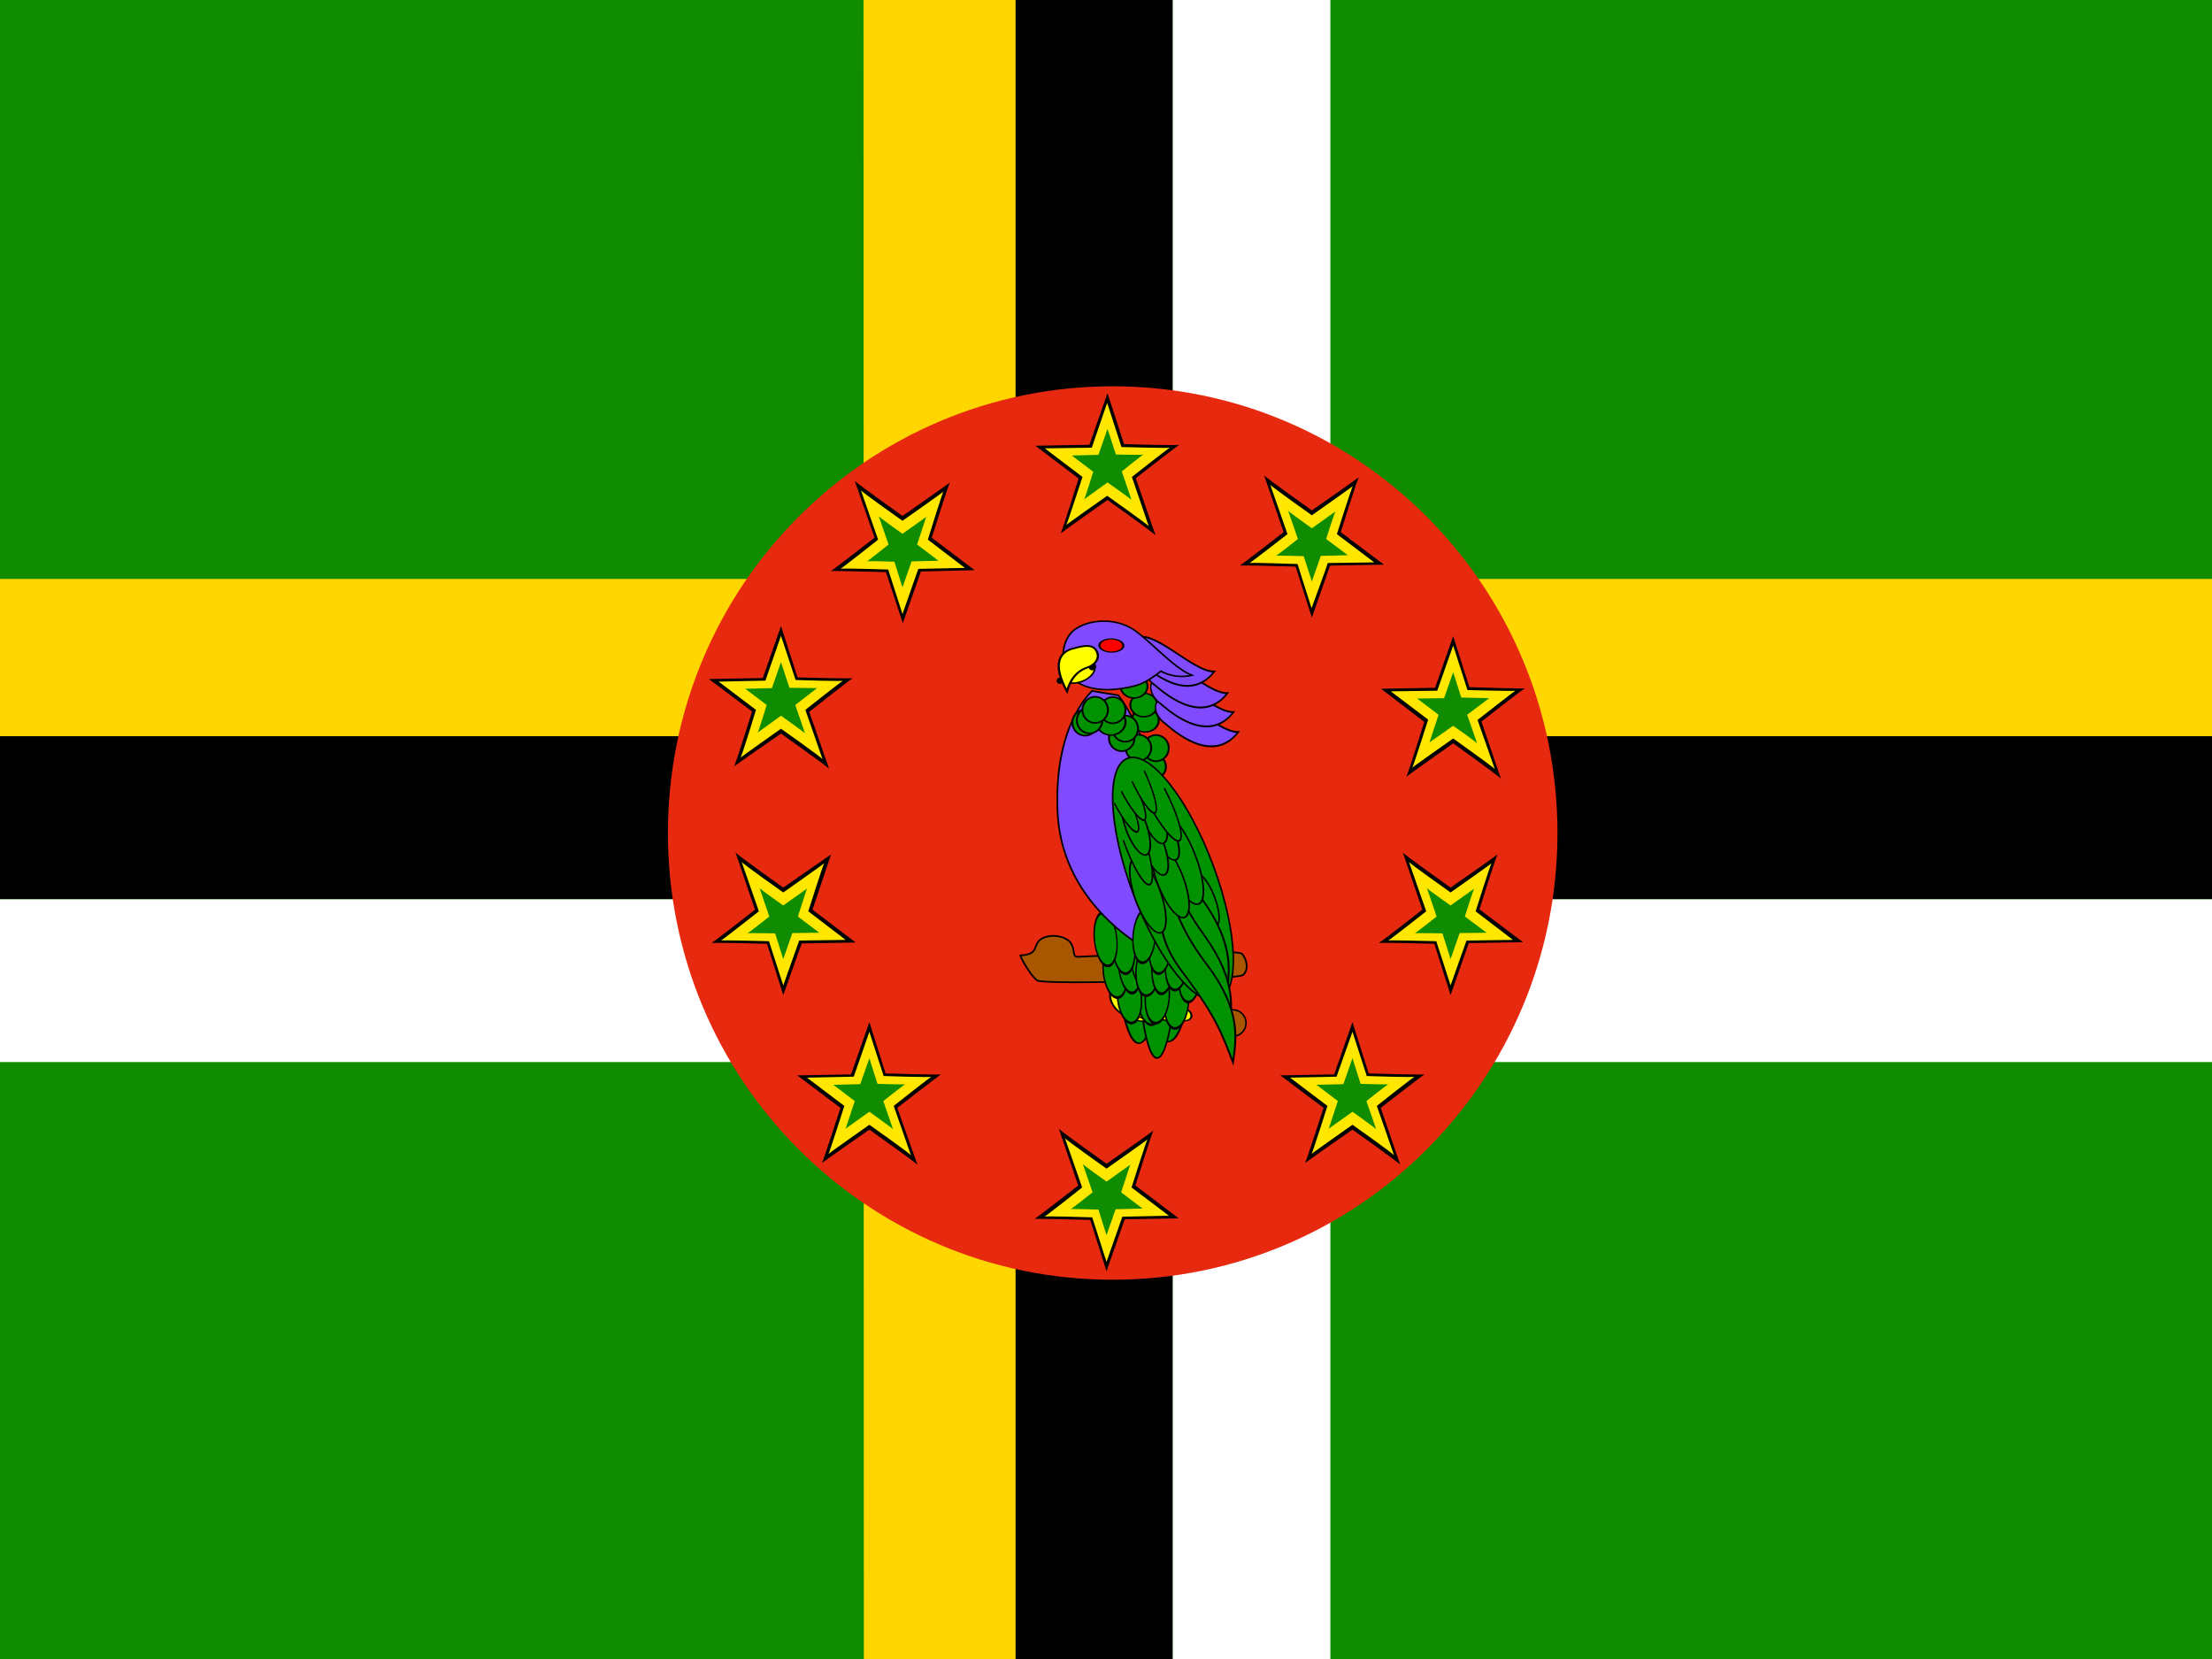
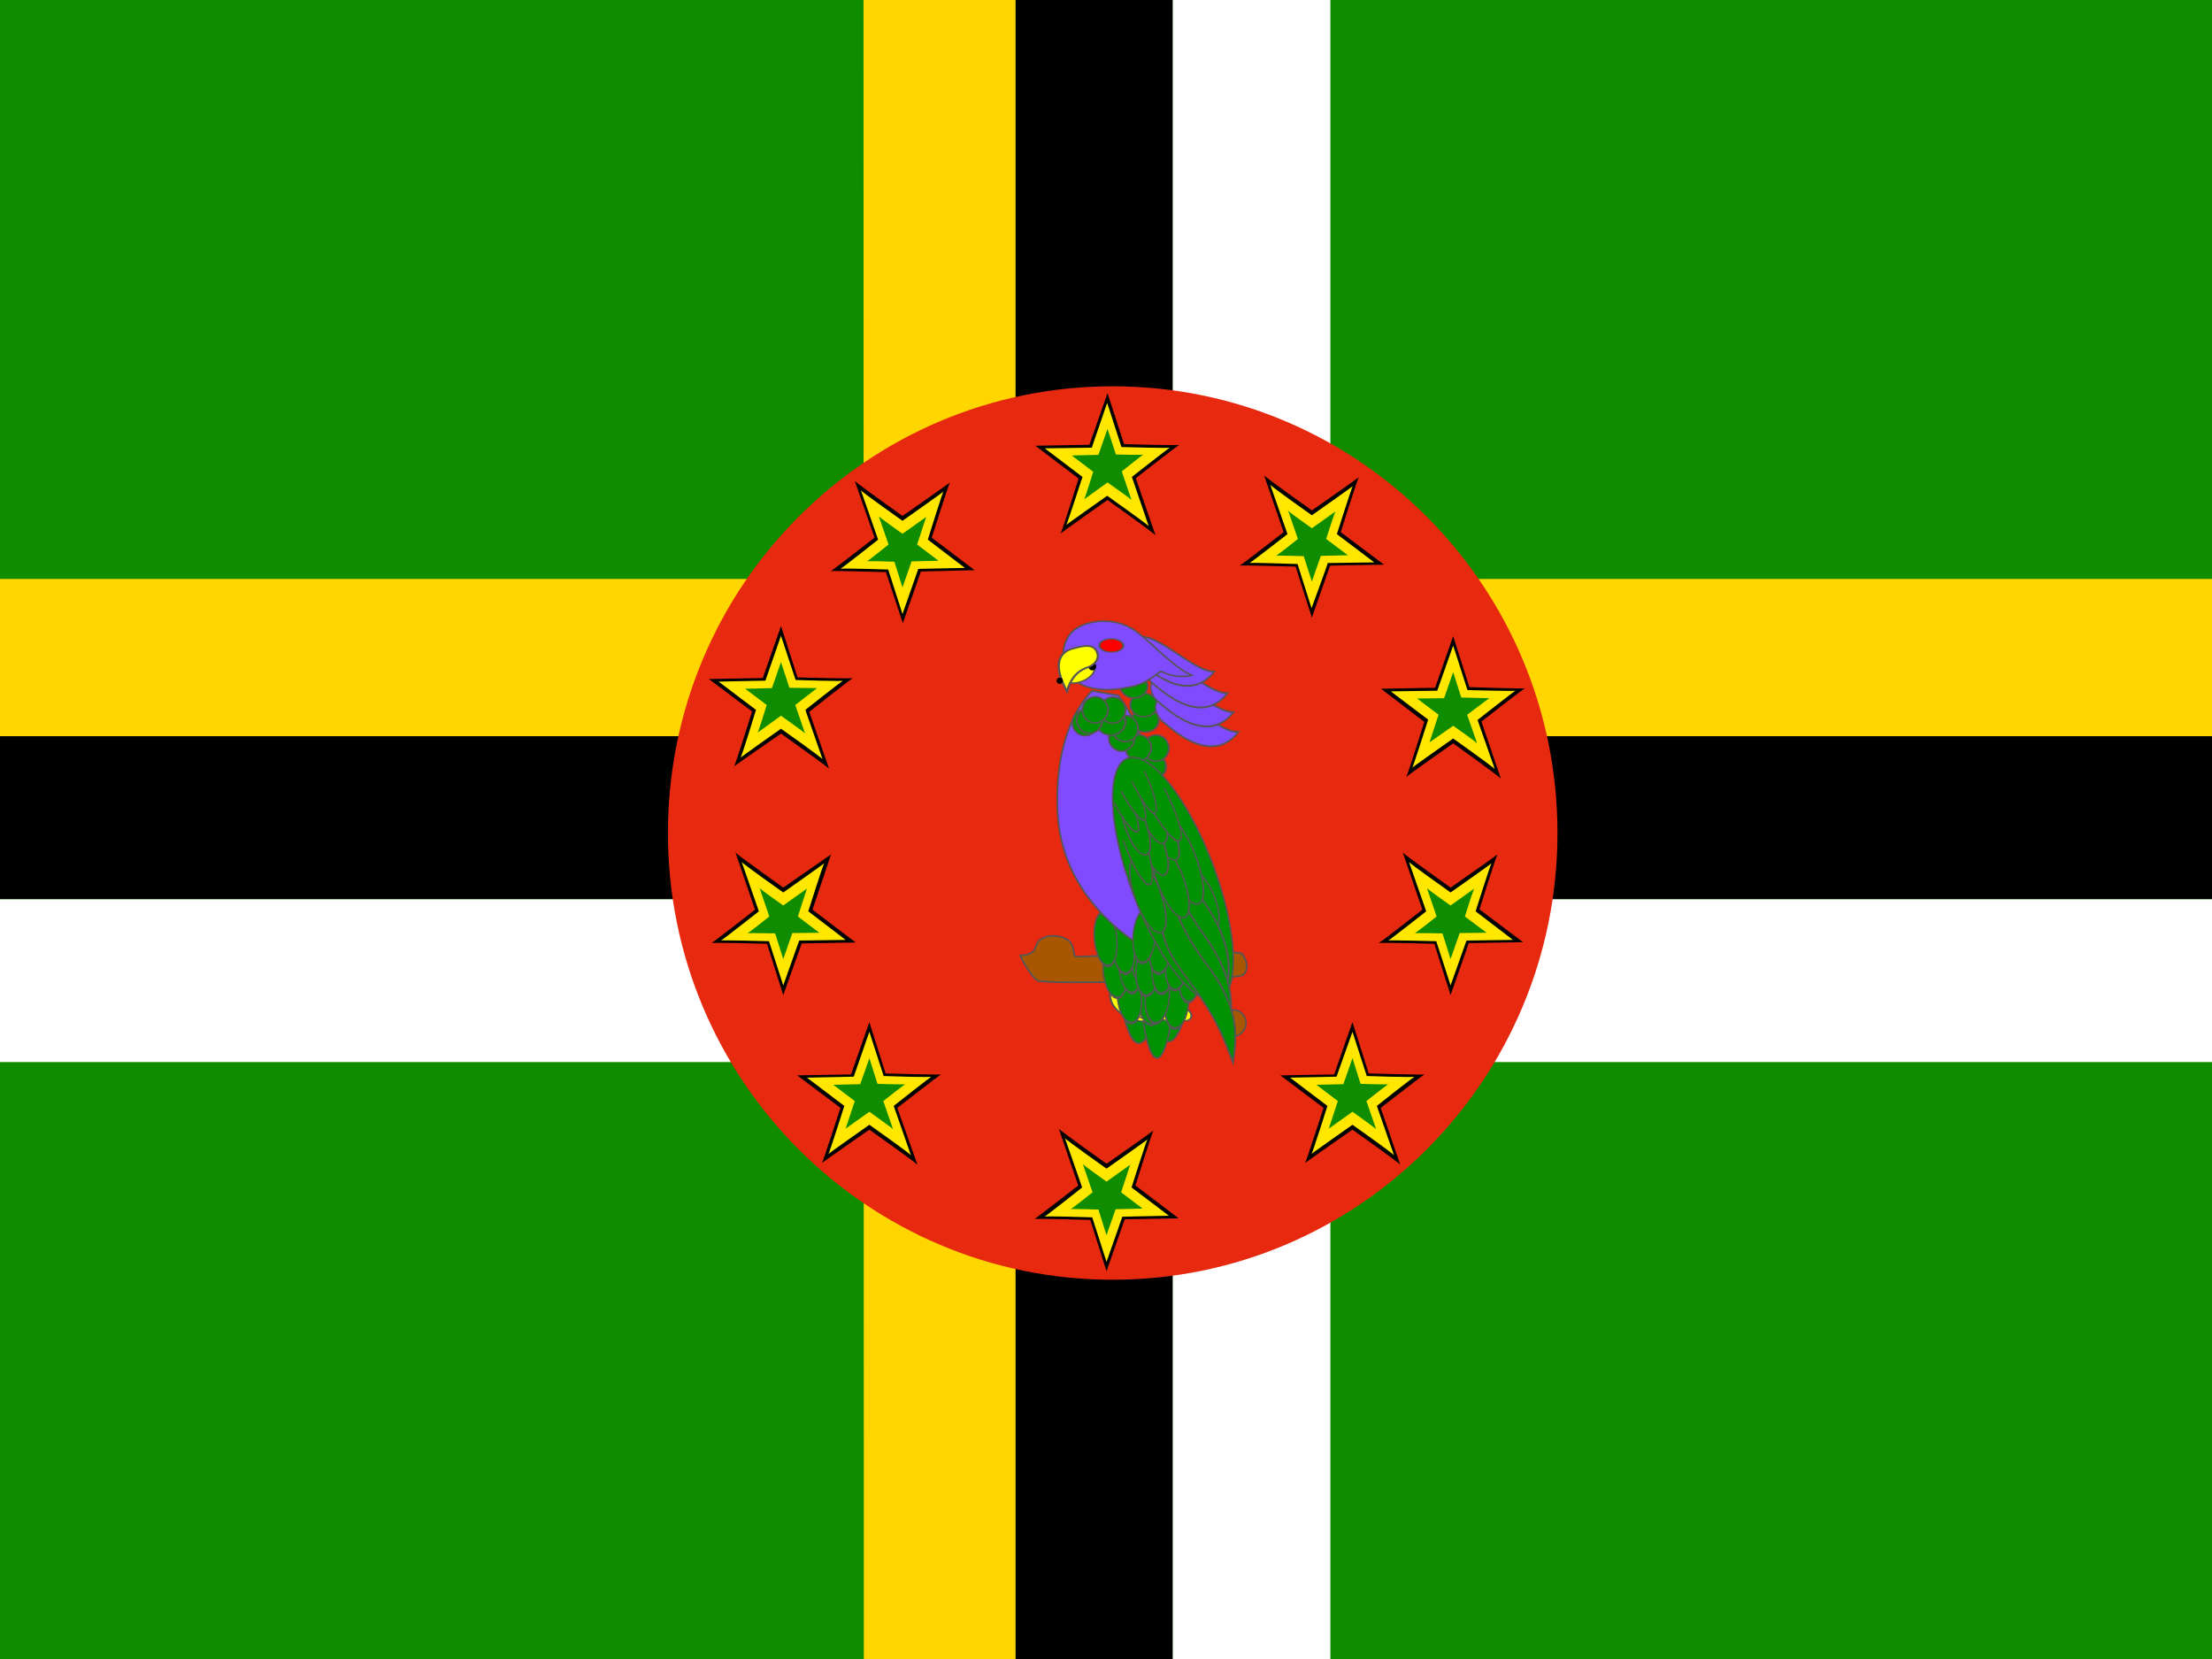
<svg xmlns="http://www.w3.org/2000/svg" id="flag-icon-css-dm" viewBox="0 0 640 480">
  <defs>
    <clipPath id="dm-a">
      <path fill-opacity=".7" d="M-85 0h682.7v512H-85z" />
    </clipPath>
  </defs>
  <g fill-rule="evenodd" clip-path="url(#dm-a)" transform="translate(79.7) scale(.94)">
    <path fill="#108c00" d="M-258.3 0H769.2v512H-258.3z" />
    <path fill="#ffd600" d="M-260 178.2H772.6v50.1H-260z" />
    <path fill="#ffd600" d="M181 0h48.5v512h-48.4z" />
    <path d="M227.8 0h48.4v512h-48.4z" />
    <path d="M-260 226.6H772.6v50.2H-260z" />
    <path fill="#fff" d="M-260 276.8H772.6v50.1H-260z" />
    <path fill="#fff" d="M276.2 0h48.5v512h-48.5z" />
    <rect width="273.8" height="275" x="-394.6" y="-393.9" fill="#e72910" ry="137.5" transform="scale(-1)" />
    <g stroke-width="1pt">
      <path d="M250.5 137l5.6-16 5.1 15.7s17.1.5 17.1.2-13.5 10.3-13.5 10.3l6.1 17.6c-.2-.5-14.8-10.9-14.8-10.9s-14.8 10.4-14.5 10.4 5.6-17 5.6-17l-13.3-10.1 16.6-.3z" />
      <path fill="#ffe700" d="M251.3 137.7L256 124l4.4 13.6s14.9.4 14.9.2-11.7 9-11.7 9l5.2 15.2c-.2-.5-12.8-9.4-12.8-9.4s-12.8 9-12.6 9 5-14.8 5-14.8l-11.6-8.8 14.4-.2z" />
      <path fill="#108c00" d="M253.3 140l2.8-8 2.6 7.9s8.5.2 8.5 0-6.7 5.2-6.7 5.2l3 8.8c-.1-.3-7.4-5.4-7.4-5.4l-7.2 5.2c.2 0 2.8-8.5 2.8-8.5l-6.6-5 8.2-.2z" />
    </g>
    <g stroke-width="1pt">
      <path d="M356.9 211.8l5.6-16 5 15.7s17.2.6 17.2.3-13.5 10.3-13.5 10.3l6 17.6c-.2-.5-14.7-10.9-14.7-10.9s-14.8 10.4-14.5 10.4 5.6-17 5.6-17L340.3 212l16.6-.3z" />
      <path fill="#ffe700" d="M357.6 212.6l4.9-13.9 4.4 13.7s14.8.4 14.8.2-11.7 9-11.7 9l5.3 15.1c-.2-.4-12.8-9.4-12.8-9.4s-12.8 9-12.6 9 4.9-14.8 4.9-14.8l-11.5-8.7 14.3-.2z" />
      <path fill="#108c00" d="M359.7 214.9l2.8-8 2.5 7.8 8.6.2-6.8 5.1s3.2 9 3 8.8c0-.3-7.3-5.4-7.3-5.4l-7.3 5.1 2.8-8.5-6.6-5 8.3-.1z" />
    </g>
    <g stroke-width="1pt">
      <path d="M325.9 330.6l5.6-16 5 15.8s17.2.5 17.2.3-13.5 10.3-13.5 10.3l6 17.5c-.2-.5-14.7-10.8-14.7-10.8S316.7 358 316.9 358s5.7-17 5.7-17l-13.3-10 16.6-.3z" />
      <path fill="#ffe700" d="M326.6 331.4l4.9-13.8 4.4 13.6s14.8.5 14.8.2-11.7 9-11.7 9l5.3 15.2c-.2-.5-12.8-9.4-12.8-9.4s-12.8 9-12.6 9 4.9-14.8 4.9-14.8l-11.5-8.7 14.3-.3z" />
      <path fill="#108c00" d="M328.7 333.7l2.8-8 2.5 7.9s8.6.3 8.6.1-6.8 5.2-6.8 5.2l3 8.7c0-.2-7.3-5.4-7.3-5.4l-7.3 5.2 2.8-8.5-6.6-5 8.3-.2z" />
    </g>
    <g stroke-width="1pt">
      <path d="M177.2 330.6l5.6-16 5 15.8s17.1.5 17.1.3-13.5 10.3-13.5 10.3l6.2 17.5c-.3-.5-14.8-10.8-14.8-10.8S168 358 168.2 358s5.7-17 5.7-17l-13.3-10 16.6-.3z" />
      <path fill="#ffe700" d="M178 331.4l4.8-13.8 4.4 13.6s14.8.5 14.8.2-11.7 9-11.7 9l5.3 15.2c-.2-.5-12.8-9.4-12.8-9.4s-12.8 9-12.6 9 4.9-14.8 4.9-14.8l-11.5-8.7 14.3-.3z" />
      <path fill="#108c00" d="M180 333.7l2.8-8 2.5 7.9s8.6.3 8.6.1-6.8 5.2-6.8 5.2l3 8.7c0-.2-7.3-5.4-7.3-5.4l-7.3 5.2 2.8-8.5-6.6-5 8.3-.2z" />
    </g>
    <g stroke-width="1pt">
      <path d="M150 208.7l5.6-16 5.1 15.8s17.1.5 17.1.2-13.5 10.4-13.5 10.4l6.1 17.5c-.3-.5-14.8-10.8-14.8-10.8S140.8 236 141.1 236s5.6-17 5.6-17l-13.3-10 16.6-.3z" />
      <path fill="#ffe700" d="M150.8 209.5l4.8-13.8 4.5 13.6s14.7.5 14.7.2-11.7 9-11.7 9l5.3 15.2c-.2-.5-12.8-9.4-12.8-9.4s-12.8 9-12.5 9 4.8-14.8 4.8-14.8l-11.5-8.7 14.4-.3z" />
      <path fill="#108c00" d="M152.8 211.8l2.8-8 2.6 7.9 8.5.1-6.7 5.2 3 8.7c-.1-.2-7.4-5.4-7.4-5.4l-7.2 5.2c.2 0 2.8-8.5 2.8-8.5l-6.6-5 8.2-.2z" />
    </g>
    <g stroke-width="1pt">
      <path d="M324.6 174.1l-5.6 16-5-15.7s-17.2-.5-17.2-.3 13.5-10.3 13.5-10.3l-6-17.5c.2.5 14.7 10.8 14.7 10.8s14.8-10.3 14.5-10.3-5.6 17-5.6 17l13.3 10-16.6.3z" />
      <path fill="#ffe700" d="M323.9 173.3c0 .3-5 13.9-5 13.9l-4.3-13.6s-14.8-.5-14.8-.3 11.7-8.9 11.7-8.9l-5.3-15.2c.2.5 12.8 9.4 12.8 9.4s12.8-9 12.6-9-4.9 14.8-4.9 14.8l11.5 8.7-14.4.2z" />
      <path fill="#108c00" d="M321.8 171l-2.8 8-2.5-7.8s-8.6-.3-8.6-.1 6.8-5.2 6.8-5.2l-3-8.7c0 .2 7.3 5.4 7.3 5.4l7.3-5.2c-.2 0-2.9 8.5-2.9 8.5l6.7 5-8.3.2z" />
    </g>
    <g stroke-width="1pt">
      <path d="M367.3 290.3l-5.6 16-5-15.8s-17.2-.5-17.2-.2S353 280 353 280l-6-17.6c.2.5 14.7 10.8 14.7 10.8s14.8-10.3 14.5-10.3-5.6 17-5.6 17L384 290l-16.6.3z" />
      <path fill="#ffe700" d="M366.6 289.5l-4.9 13.8-4.4-13.6s-14.8-.4-14.8-.2 11.7-9 11.7-9l-5.3-15.2c.2.5 12.8 9.4 12.8 9.4s12.8-9 12.6-9-4.9 14.8-4.9 14.8l11.5 8.8-14.4.2z" />
      <path fill="#108c00" d="M364.5 287.2l-2.8 8-2.5-7.9s-8.6-.2-8.6 0 6.8-5.2 6.8-5.2l-3-8.8c0 .3 7.3 5.4 7.3 5.4l7.3-5.2c-.2 0-2.9 8.6-2.9 8.6l6.7 5-8.3.1z" />
    </g>
    <g stroke-width="1pt">
      <path d="M261.4 375.3l-5.6 16-5-15.8s-17.2-.5-17.2-.3 13.5-10.3 13.5-10.3l-6-17.5c.2.5 14.7 10.8 14.7 10.8s14.8-10.3 14.5-10.3-5.6 17-5.6 17L278 375l-16.6.3z" />
      <path fill="#ffe700" d="M260.7 374.4l-4.9 14-4.4-13.7s-14.8-.5-14.8-.2 11.7-9 11.7-9l-5.3-15.2c.2.5 12.8 9.4 12.8 9.4s12.8-9 12.6-9-4.9 14.8-4.9 14.8l11.5 8.7-14.3.3z" />
      <path fill="#108c00" d="M258.6 372.2l-2.8 8-2.5-7.9s-8.6-.3-8.6-.1 6.8-5.2 6.8-5.2l-3-8.7c0 .2 7.3 5.4 7.3 5.4l7.3-5.2-2.8 8.5 6.6 5-8.3.2z" />
    </g>
    <g stroke-width="1pt">
      <path d="M162 290.3l-5.7 16-5-15.8s-17.2-.5-17.2-.2 13.5-10.3 13.5-10.3l-6-17.6c.2.5 14.7 10.8 14.7 10.8L171 263l-5.7 17 13.3 10.1-16.6.3z" />
      <path fill="#ffe700" d="M161.2 289.5l-4.9 13.8-4.4-13.6s-14.8-.4-14.8-.2 11.7-9 11.7-9l-5.3-15.2c.2.5 12.8 9.4 12.8 9.4s12.8-9 12.6-9-4.9 14.8-4.9 14.8l11.5 8.8-14.3.2z" />
      <path fill="#108c00" d="M159.1 287.2l-2.8 8-2.5-7.9s-8.6-.2-8.6 0 6.8-5.2 6.8-5.2l-3-8.8c0 .3 7.3 5.4 7.3 5.4l7.3-5.2-2.8 8.6 6.6 5-8.3.1z" />
    </g>
    <g stroke-width="1pt">
      <path d="M198.7 175.8l-5.6 16-5.2-15.7s-17-.5-17-.3 13.5-10.3 13.5-10.3l-6.1-17.5c.2.5 14.7 10.8 14.7 10.8s14.8-10.3 14.6-10.3-5.6 17-5.6 17l13.2 10-16.5.4z" />
      <path fill="#ffe700" d="M197.9 175l-4.9 14-4.4-13.7s-14.8-.5-14.8-.2 11.7-9 11.7-9l-5.3-15.2c.2.5 12.8 9.4 12.8 9.4s12.8-9 12.6-9-4.8 14.8-4.8 14.8l11.4 8.7-14.3.3z" />
      <path fill="#108c00" d="M195.8 172.8l-2.8 8-2.5-7.9s-8.5-.3-8.5-.1 6.7-5.2 6.7-5.2l-3-8.7c0 .2 7.3 5.4 7.3 5.4l7.3-5.2-2.8 8.5 6.6 5-8.3.2z" />
    </g>
    <g transform="matrix(1.04 0 0 1.04 -250.6 359.4)">
-       <g fill="#009200" stroke="#000" stroke-width="2.5" transform="matrix(.16 -.02 0 .18 429.8 -215.6)">
+       <g fill="#009200" stroke="#555555" stroke-width="2.5" transform="matrix(.16 -.02 0 .18 429.8 -215.6)">
        <ellipse cx="680.2" cy="586.1" rx="30.8" ry="189.8" transform="matrix(1.4 0 0 1 -534.3 263.7)" />
        <ellipse cx="680.2" cy="586.1" rx="30.8" ry="189.8" transform="matrix(1.5 0 0 1 -547.2 267)" />
        <ellipse cx="680.2" cy="586.1" rx="30.8" ry="189.8" transform="matrix(1.2 0 0 1.1 -365 214.1)" />
      </g>
-       <g stroke="#000" transform="translate(72.9 -9.8)">
+       <g stroke="#555555" transform="translate(72.9 -9.8)">
        <path fill="#a95600" stroke-width=".5" d="M388.5-53c6-.3 3.4-3.3 6.4-5 3-1.6 7.3-.6 8.6 1.4 1.3 2 .3 4 2 4s47-2.5 48.6-.9c1.6 1.7 2 5 .3 6.3-1.6 1.4-58.9 3-60.9 1.6s-5-7-5-7.4z" />
        <path fill="#ff0" stroke-width="3.9" d="M529.6 405.5c0 40 45.6 27.8 46.8 61.2-.7 35.4-76.7 3.5-78.6-61.2 1.9-64.8 75-98 76.7-61 1.2 30.6-45 21-45 61z" transform="matrix(.15 0 0 .1 340.4 -81.7)" />
        <path fill="#ff0" stroke-width="3.9" d="M529.6 405.5c0 40 45.6 27.8 46.8 61.2-.7 35.4-76.7 3.5-78.6-61.2 1.9-64.8 75-98 76.7-61 1.2 30.6-45 21-45 61z" transform="matrix(.15 0 0 .1 344.4 -81.6)" />
        <path fill="#ff0" stroke-width="3.9" d="M529.6 405.5c0 40 45.6 27.8 46.8 61.2-.7 35.4-76.7 3.5-78.6-61.2 1.9-64.8 75-98 76.7-61 1.2 30.6-45 21-45 61z" transform="matrix(.15 0 0 .1 348.7 -81.8)" />
        <path fill="#ff0" stroke-width="3.9" d="M529.6 405.5c0 40 45.6 27.8 46.8 61.2-.7 35.4-76.7 3.5-78.6-61.2 1.9-64.8 75-98 76.7-61 1.2 30.6-45 21-45 61z" transform="matrix(.15 0 0 .1 352.7 -81.8)" />
        <ellipse cx="478.4" cy="-41.1" fill="#a95600" stroke-width=".4" rx="3.5" ry="3.4" transform="matrix(1.1 .02 -.02 1.15 -75.6 4.7)" />
      </g>
-       <g fill="#009200" stroke="#000" stroke-width="2.5" transform="rotate(-5.8 688.4 -625.2)">
+       <g fill="#009200" stroke="#555555" stroke-width="2.5" transform="rotate(-5.8 688.4 -625.2)">
        <ellipse cx="427.1" cy="905" rx="20.8" ry="24.1" transform="matrix(.17 0 0 .32 369.8 -361.6)" />
        <ellipse cx="427.1" cy="905" rx="20.8" ry="24.1" transform="matrix(.17 0 0 .32 364 -362.7)" />
        <ellipse cx="427.1" cy="905" rx="20.8" ry="24.1" transform="matrix(.17 0 0 .32 360.6 -370.6)" />
        <ellipse cx="427.1" cy="905" rx="20.8" ry="24.1" transform="matrix(.16 0 0 .35 369.3 -399.4)" />
        <ellipse cx="427.1" cy="905" rx="20.8" ry="24.1" transform="matrix(.16 0 0 .33 377.4 -379)" />
        <ellipse cx="427.1" cy="905" rx="20.8" ry="24.1" transform="matrix(.16 0 0 .33 373.2 -382.2)" />
        <ellipse cx="427.1" cy="905" rx="20.8" ry="24.1" transform="matrix(.16 0 0 .33 368 -386.7)" />
        <ellipse cx="427.1" cy="905" rx="20.8" ry="24.1" transform="matrix(.16 0 0 .33 363 -389.5)" />
      </g>
-       <path fill="#804bff" stroke="#000" stroke-width=".5" d="M482.6-141s-11.7 10-10.1 36.9c1.8 27 26.5 39.5 26.5 39.5s6.2-7.7 5.2-29.5c-2-31.8-13.8-45.7-13.8-45.7l-7.8-1.3z" />
-       <g fill="#009200" stroke="#000" stroke-width="2.5" transform="rotate(4.5 181 769.9)">
+       <path fill="#804bff" stroke="#555555" stroke-width=".5" d="M482.6-141s-11.7 10-10.1 36.9c1.8 27 26.5 39.5 26.5 39.5s6.2-7.7 5.2-29.5c-2-31.8-13.8-45.7-13.8-45.7l-7.8-1.3z" />
+       <g fill="#009200" stroke="#555555" stroke-width="2.5" transform="rotate(4.5 181 769.9)">
        <ellipse cx="427.1" cy="905" rx="20.8" ry="24.1" transform="matrix(.17 0 0 .32 369.8 -361.6)" />
        <ellipse cx="427.1" cy="905" rx="20.8" ry="24.1" transform="matrix(.17 0 0 .32 364 -362.7)" />
        <ellipse cx="427.1" cy="905" rx="20.8" ry="24.1" transform="matrix(.17 0 0 .32 360.6 -370.6)" />
        <ellipse cx="427.1" cy="905" rx="20.8" ry="24.1" transform="matrix(.16 0 0 .35 369.3 -399.4)" />
        <ellipse cx="427.1" cy="905" rx="20.8" ry="24.1" transform="matrix(.16 0 0 .33 377.4 -379)" />
        <ellipse cx="427.1" cy="905" rx="20.8" ry="24.1" transform="matrix(.16 0 0 .33 373.2 -382.2)" />
        <ellipse cx="427.1" cy="905" rx="20.8" ry="24.1" transform="matrix(.16 0 0 .33 368 -386.7)" />
        <ellipse cx="427.1" cy="905" rx="20.8" ry="24.1" transform="matrix(.16 0 0 .33 363 -389.5)" />
      </g>
-       <ellipse cx="624.4" cy="606.1" fill="#c90000" stroke="#000" stroke-width="1pt" rx="58.3" ry="186.5" transform="matrix(.16 -.06 .06 .15 369.6 -145)" />
-       <g fill="#009200" stroke="#000" transform="rotate(1 242.4 -1957.8)">
+       <ellipse cx="624.4" cy="606.1" fill="#c90000" stroke="#555555" stroke-width="1pt" rx="58.3" ry="186.5" transform="matrix(.16 -.06 .06 .15 369.6 -145)" />
+       <g fill="#009200" stroke="#555555" transform="rotate(1 242.4 -1957.8)">
        <ellipse cx="218.1" cy="356.8" stroke-width="1.5" rx="10.8" ry="12.9" transform="matrix(.4 0 0 .3 445 -230.5)" />
        <ellipse cx="218.1" cy="356.8" stroke-width="1.6" rx="10.8" ry="12.9" transform="matrix(.35 0 0 .3 457.2 -236)" />
        <ellipse cx="218.1" cy="356.8" stroke-width="1.6" rx="10.8" ry="12.9" transform="matrix(.35 0 0 .3 452 -236)" />
        <ellipse cx="218.1" cy="356.8" stroke-width="1.6" rx="10.8" ry="12.9" transform="matrix(.37 0 0 .27 449.5 -233.5)" />
        <ellipse cx="218.1" cy="356.8" stroke-width="1.6" rx="10.8" ry="12.9" transform="matrix(.37 0 0 .27 449 -238)" />
        <ellipse cx="218.1" cy="356.8" stroke-width="1.6" rx="10.8" ry="12.9" transform="matrix(.35 0 0 .3 447 -238.8)" />
        <ellipse cx="218.1" cy="356.8" stroke-width="1.6" rx="10.8" ry="12.9" transform="matrix(.35 0 0 .3 448 -241.6)" />
        <ellipse cx="218.1" cy="356.8" stroke-width="1.5" rx="10.8" ry="12.9" transform="matrix(.4 0 0 .3 432.8 -243.5)" />
        <ellipse cx="218.1" cy="356.8" stroke-width="1.6" rx="10.8" ry="12.9" transform="matrix(.37 0 0 .27 446 -243.5)" />
        <ellipse cx="218.1" cy="356.8" stroke-width="1.6" rx="10.8" ry="12.9" transform="matrix(.35 0 0 .3 444.2 -247)" />
        <ellipse cx="218.1" cy="356.8" stroke-width="1.6" rx="10.8" ry="12.9" transform="matrix(.35 0 0 .3 436.1 -243.2)" />
        <ellipse cx="218.1" cy="356.8" stroke-width="1.6" rx="10.8" ry="12.9" transform="matrix(.35 0 0 .3 437.4 -243.9)" />
        <ellipse cx="218.1" cy="356.8" stroke-width="1.6" rx="10.8" ry="12.9" transform="matrix(.35 0 0 .3 439 -247)" />
      </g>
-       <g fill="#009200" stroke="#000" transform="matrix(.18 0 0 .2 421 -216.8)">
+       <g fill="#009200" stroke="#555555" transform="matrix(.18 0 0 .2 421 -216.8)">
        <ellipse cx="528.7" cy="564.5" stroke-width="2.5" rx="67.4" ry="205.6" transform="matrix(.98 -.3 .36 .87 -245.8 324.4)" />
        <ellipse cx="528.7" cy="646.1" stroke-width="2.5" rx="13.3" ry="40.8" transform="rotate(-23.4 630.5 660.9)" />
        <path stroke-width="1.5" d="M139.9 644c0 57.7-18.8 86.2-34.6 110.3 7.5-32.5 13-52.6 13-110.3 0-57.7 29.5-85.3 40.3-102-4.2 16.7-18.7 44.3-18.7 102z" transform="matrix(1.88 -.46 .95 1.18 -352.3 -10)" />
        <path stroke-width="1.5" d="M139.9 644c0 57.7-18.8 86.2-34.6 110.3 7.5-32.5 13-52.6 13-110.3 0-57.7 29.5-85.3 40.3-102-4.2 16.7-18.7 44.3-18.7 102z" transform="matrix(1.88 -.46 .95 1.18 -348.4 44)" />
        <path stroke-width="1.5" d="M139.9 644c0 57.7-18.8 86.2-34.6 110.3 7.5-32.5 13-52.6 13-110.3 0-57.7 29.5-85.3 40.3-102-4.2 16.7-18.7 44.3-18.7 102z" transform="matrix(1.87 -.5 .98 1.16 -362 105.8)" />
        <ellipse cx="528.7" cy="646.1" stroke-width="1.4" rx="13.3" ry="40.8" transform="matrix(1.8 -.4 .7 1.64 -915.6 -221)" />
        <ellipse cx="528.7" cy="646.1" stroke-width="1.6" rx="13.3" ry="40.8" transform="matrix(1.63 -.23 .54 1.35 -739.5 -91.8)" />
        <ellipse cx="528.7" cy="646.1" stroke-width="1.6" rx="13.3" ry="40.8" transform="matrix(1.63 -.2 .5 1.36 -750.6 -91.8)" />
        <ellipse cx="528.7" cy="646.1" stroke-width="2.1" rx="13.3" ry="40.8" transform="matrix(1.3 -.2 .47 1 -531 47.6)" />
        <ellipse cx="528.7" cy="646.1" stroke-width="2.1" rx="13.3" ry="40.8" transform="matrix(1.33 -.13 .4 1.03 -517.9 12.2)" />
        <path stroke-width="2.1" d="M145.7 569.5c0 34-6.7 61.6-15 61.6s-15-27.6-15-61.6" transform="matrix(1.03 -.5 .46 1.18 12.8 -14.5)" />
        <ellipse cx="528.7" cy="646.1" stroke-width="2.1" rx="13.3" ry="40.8" transform="matrix(1.33 -.13 .4 1.03 -519.5 -34.4)" />
        <ellipse cx="528.7" cy="646.1" stroke-width="2.1" rx="13.3" ry="40.8" transform="matrix(1.33 -.1 .38 1.04 -534 -40.1)" />
        <path stroke-width="2.9" d="M145.7 569.5c0 34-6.7 61.6-15 61.6s-15-27.6-15-61.6" transform="matrix(.67 -.47 .46 .8 39.5 143.3)" />
        <path stroke-width="2.9" d="M145.7 569.5c0 34-6.7 61.6-15 61.6s-15-27.6-15-61.6" transform="matrix(.67 -.47 .46 .8 51.1 125.8)" />
        <path stroke-width="2.1" d="M145.7 569.5c0 34-6.7 61.6-15 61.6s-15-27.6-15-61.6" transform="matrix(.94 -.64 .64 1.1 -40.2 -10.7)" />
        <path stroke-width="2.7" d="M145.7 569.5c0 34-6.7 61.6-15 61.6s-15-27.6-15-61.6" transform="matrix(.67 -.52 .46 .88 68.6 71.2)" />
      </g>
-       <g fill="#804bff" stroke="#000" stroke-width="2.5">
+       <g fill="#804bff" stroke="#555555" stroke-width="2.5">
        <path d="M276.3 345.4c-12.3 9.2.4 25.2 12 30.7 13 7.7 86.6 58.2 136.3 12-40.8.8-118.7-63.2-148.3-42.7z" transform="matrix(.16 0 0 .22 458 -214.3)" />
        <path d="M276.3 345.4c-12.3 9.2.4 25.2 12 30.7 13 7.7 86.6 58.2 136.3 12-40.8.8-118.7-63.2-148.3-42.7z" transform="matrix(.16 0 0 .22 456.6 -220.2)" />
        <path d="M276.3 345.4c-12.3 9.2.4 25.2 12 30.7 13 7.7 86.6 58.2 136.3 12-40.8.8-118.7-63.2-148.3-42.7z" transform="matrix(.16 0 0 .22 454.8 -225.8)" />
        <path d="M276.3 345.4c-12.3 9.2.4 25.2 12 30.7 13 7.7 86.6 58.2 136.3 12-40.8.8-118.7-63.2-148.3-42.7z" transform="matrix(.16 0 0 .22 450.9 -232.2)" />
      </g>
      <g transform="rotate(1 -589.6 681.6)">
-         <path fill="#804bff" stroke="#000" stroke-width="2.5" d="M211.2 247.3c21.7-12 56.6-9.8 79.7 11.2 19.4 17 45.3 75.2 70.3 92.8a57.7 57.7 0 01-42.2-15.2c-28.8 15.5-38.1 16.7-64 15.7-35.8-1.4-62.4-17.7-68-40.6-6.3-21.8 4.8-52.5 24.2-63.9z" transform="matrix(.2 -.04 .05 .18 407.8 -213.6)" />
-         <ellipse cx="287.2" cy="323" fill="red" stroke="#000" stroke-width="2.5" rx="14.2" ry="15" transform="matrix(.25 0 0 .13 401.8 -215.2)" />
-         <ellipse cx="204.6" cy="348.3" fill="#ff0" stroke="#000" stroke-width="2.5" rx="23.3" ry="15.9" transform="matrix(.2 -.08 .07 .17 398.7 -208)" />
+         <path fill="#804bff" stroke="#555555" stroke-width="2.5" d="M211.2 247.3c21.7-12 56.6-9.8 79.7 11.2 19.4 17 45.3 75.2 70.3 92.8a57.7 57.7 0 01-42.2-15.2c-28.8 15.5-38.1 16.7-64 15.7-35.8-1.4-62.4-17.7-68-40.6-6.3-21.8 4.8-52.5 24.2-63.9z" transform="matrix(.2 -.04 .05 .18 407.8 -213.6)" />
+         <ellipse cx="287.2" cy="323" fill="red" stroke="#555555" stroke-width="2.5" rx="14.2" ry="15" transform="matrix(.25 0 0 .13 401.8 -215.2)" />
+         <ellipse cx="204.6" cy="348.3" fill="#ff0" stroke="#555555" stroke-width="2.5" rx="23.3" ry="15.9" transform="matrix(.2 -.08 .07 .17 398.7 -208)" />
        <circle cx="283.9" cy="333.9" r="5.8" transform="matrix(.2 0 0 .2 411.3 -233.7)" />
-         <path fill="#ff0" stroke="#000" stroke-width="6.6" d="M516.8 260.3c4.4 18-6.7 43-33.1 52.6-26.8 13.2-46.1 41.8-55.7 88-47.2-103.2-23-148.3 20.6-160.3 37.4-14.4 60.4-13.4 68.2 19.7z" transform="matrix(.1 0 0 .08 417.9 -191.5)" />
+         <path fill="#ff0" stroke="#555555" stroke-width="6.6" d="M516.8 260.3c4.4 18-6.7 43-33.1 52.6-26.8 13.2-46.1 41.8-55.7 88-47.2-103.2-23-148.3 20.6-160.3 37.4-14.4 60.4-13.4 68.2 19.7z" transform="matrix(.1 0 0 .08 417.9 -191.5)" />
        <circle cx="199" cy="362.4" r="4.7" transform="matrix(.2 0 0 .2 418.7 -235)" />
      </g>
    </g>
  </g>
</svg>
